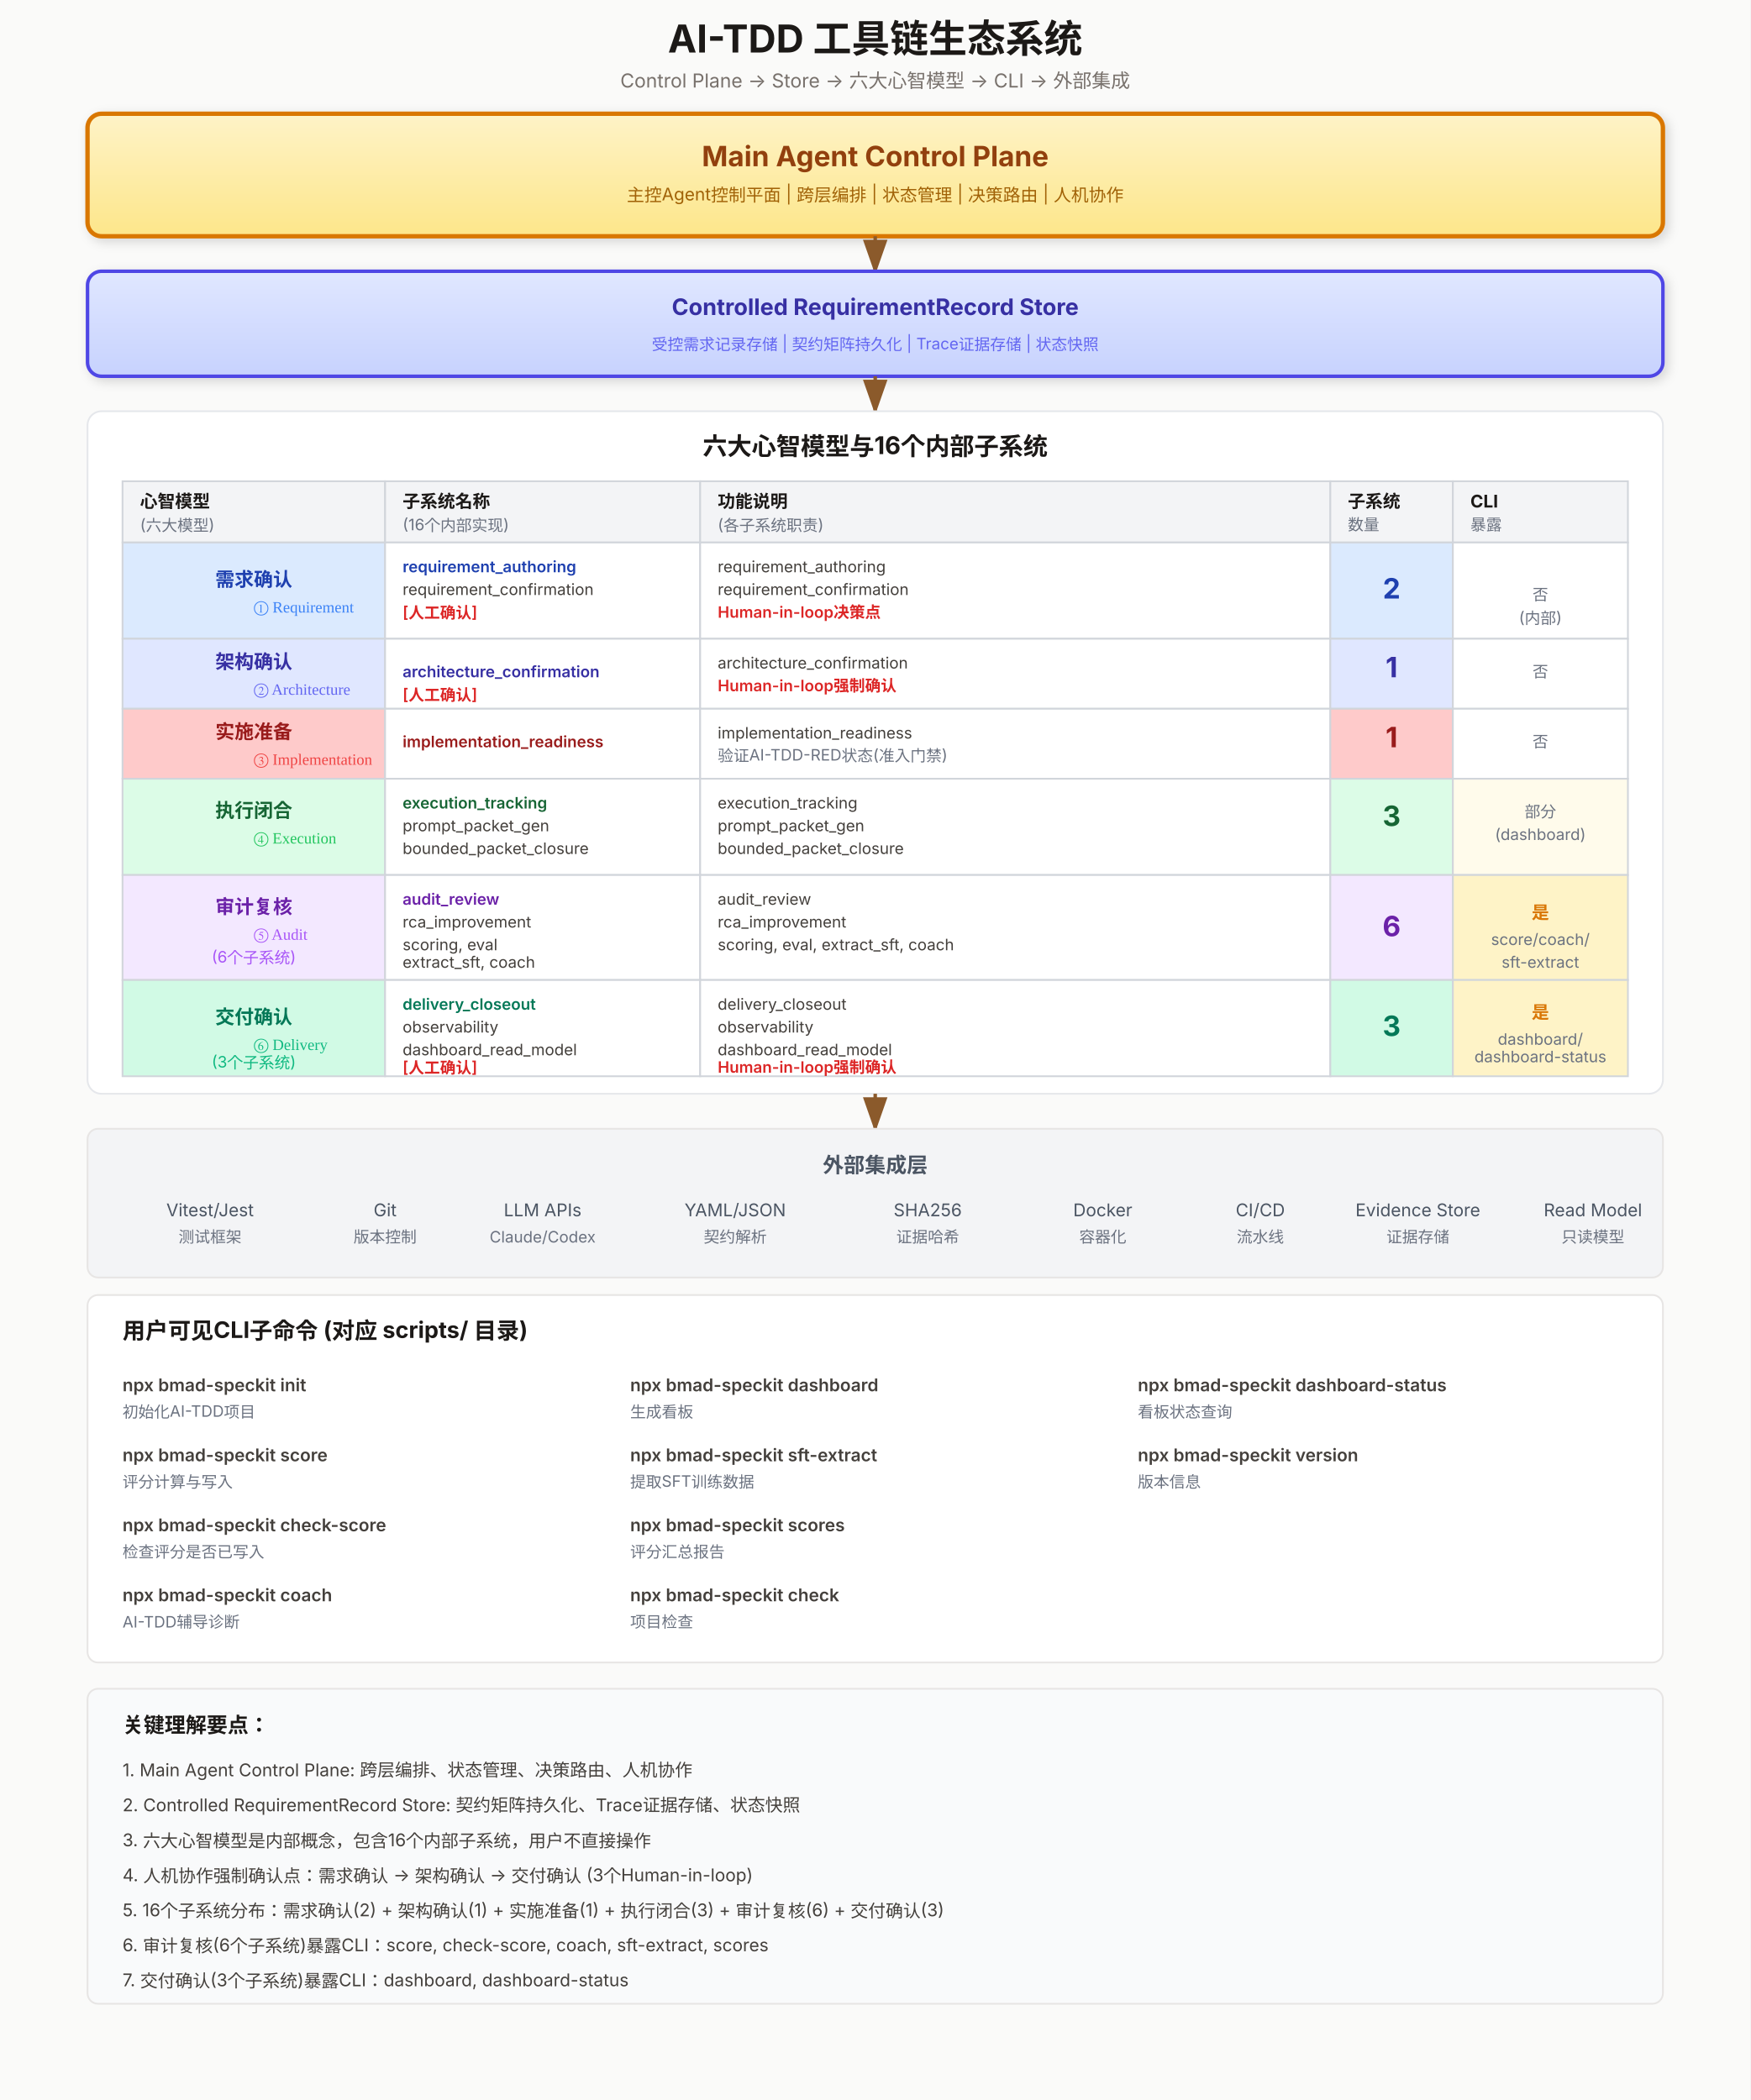
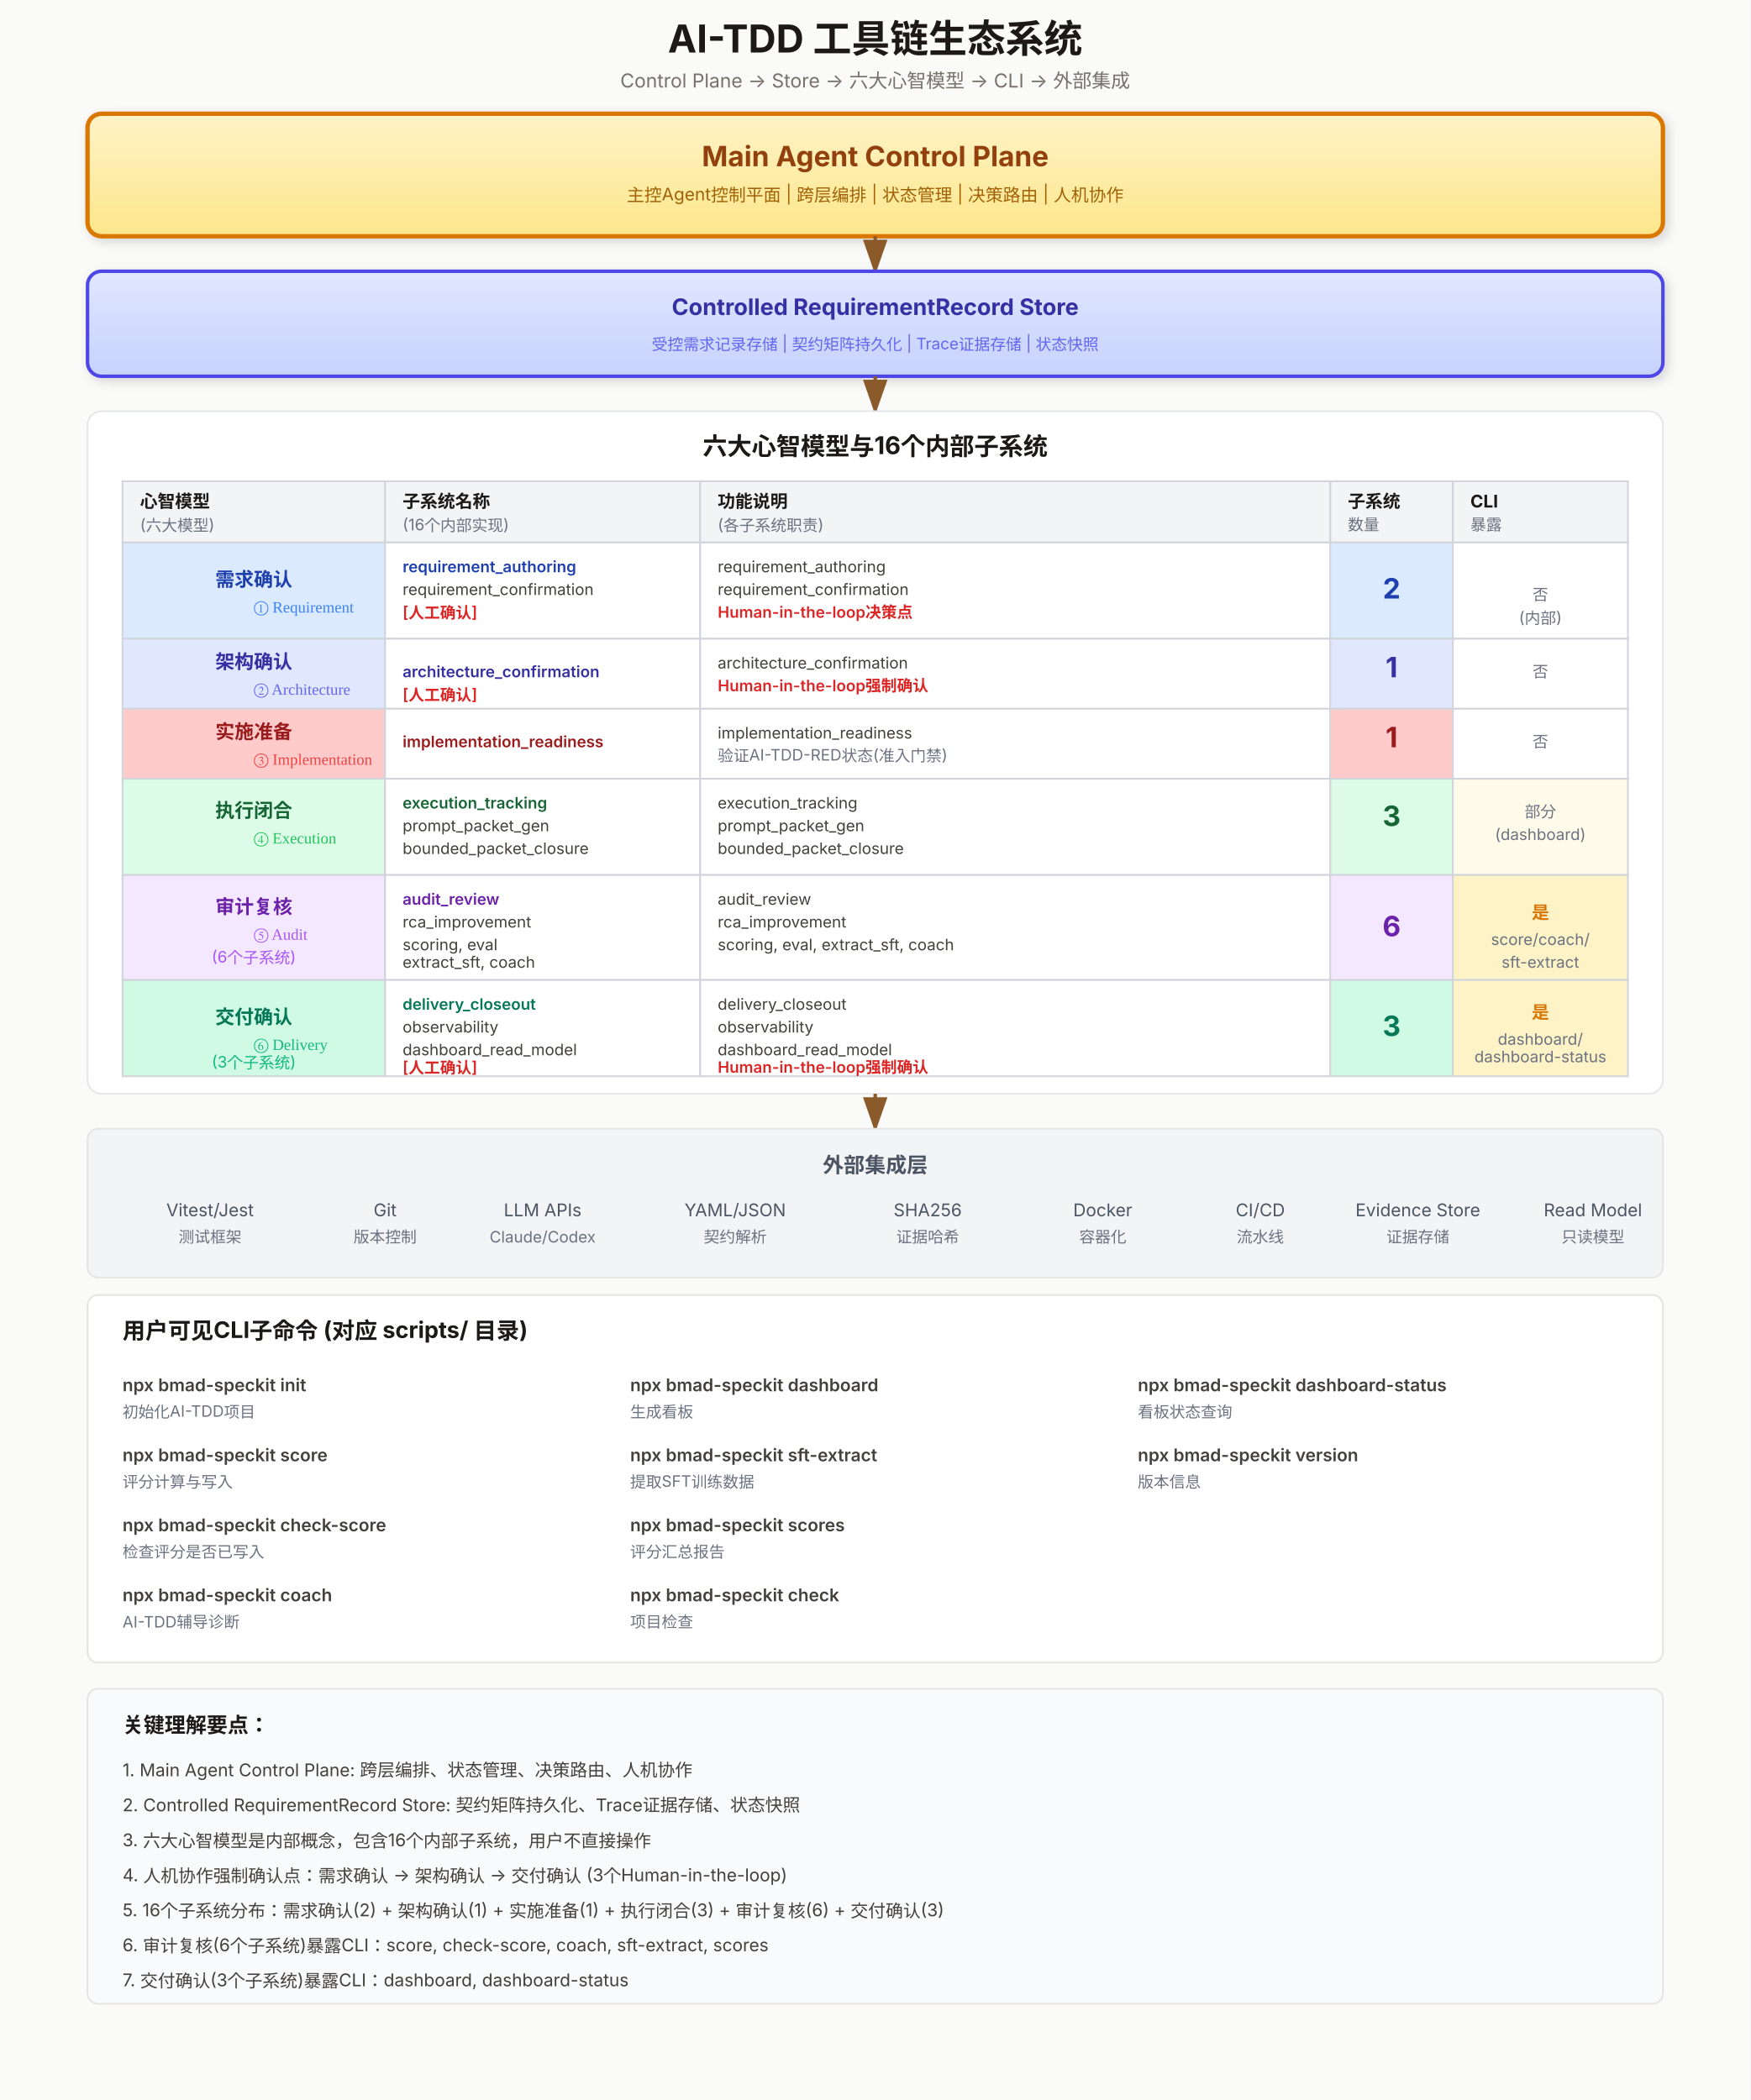
<svg xmlns="http://www.w3.org/2000/svg" viewBox="0 0 1000 1200">
  <defs>
    <marker id="arrow" markerWidth="10" markerHeight="7" refX="9" refY="3.5" orient="auto">
      <polygon points="0 0, 10 3.5, 0 7" fill="#8b5a2b" />
    </marker>
    <filter id="shadow" x="-20%" y="-20%" width="140%" height="140%">
      <feDropShadow dx="2" dy="2" stdDeviation="3" flood-opacity="0.15" />
    </filter>
    <linearGradient id="control-plane-grad" x1="0%" y1="0%" x2="0%" y2="100%">
      <stop offset="0%" style="stop-color:#fef3c7;stop-opacity:1" />
      <stop offset="100%" style="stop-color:#fde68a;stop-opacity:1" />
    </linearGradient>
    <linearGradient id="store-grad" x1="0%" y1="0%" x2="0%" y2="100%">
      <stop offset="0%" style="stop-color:#e0e7ff;stop-opacity:1" />
      <stop offset="100%" style="stop-color:#c7d2fe;stop-opacity:1" />
    </linearGradient>
  </defs>
  <style>
    .bg { fill: #fafaf9; }
    .title { font-family: system-ui, -apple-system, sans-serif; font-size: 22px; font-weight: 700; fill: #1c1917; text-anchor: middle; }
    .subtitle { font-family: system-ui, -apple-system, sans-serif; font-size: 11px; fill: #78716c; text-anchor: middle; }
    .text { font-family: system-ui, -apple-system, sans-serif; font-size: 11px; fill: #44403c; text-anchor: middle; }
    .text-small { font-size: 9px; }

    /* Control Plane Styles */
    .control-plane-box { fill: url(#control-plane-grad); stroke: #d97706; stroke-width: 2.5; filter: url(#shadow); }
    .control-plane-title { font-family: system-ui, -apple-system, sans-serif; font-size: 16px; font-weight: 700; fill: #92400e; text-anchor: middle; }
    .control-plane-sub { font-family: system-ui, -apple-system, sans-serif; font-size: 10px; fill: #a16207; text-anchor: middle; }

    /* Store Styles */
    .store-box { fill: url(#store-grad); stroke: #4f46e5; stroke-width: 2; filter: url(#shadow); }
    .store-title { font-family: system-ui, -apple-system, sans-serif; font-size: 13px; font-weight: 700; fill: #3730a3; text-anchor: middle; }
    .store-sub { font-family: system-ui, -apple-system, sans-serif; font-size: 9px; fill: #6366f1; text-anchor: middle; }

    /* Table Styles */
    .mental-name { font-family: system-ui, -apple-system, sans-serif; font-size: 11px; font-weight: 700; text-anchor: middle; }
    .count-number { font-family: system-ui, -apple-system, sans-serif; font-size: 16px; font-weight: 700; text-anchor: middle; }
    .table-header { font-family: system-ui, -apple-system, sans-serif; font-size: 10px; font-weight: 700; fill: #1c1917; text-anchor: start; }
    .subsystem-primary { font-family: system-ui, -apple-system, sans-serif; font-size: 9px; font-weight: 600; text-anchor: start; }
    .cli-yes { font-family: system-ui, -apple-system, sans-serif; font-size: 10px; font-weight: 700; fill: #d97706; text-anchor: middle; }
    .table-cell { font-family: system-ui, -apple-system, sans-serif; font-size: 9px; fill: #44403c; text-anchor: start; }
    .cli-no { font-family: system-ui, -apple-system, sans-serif; font-size: 9px; fill: #6b7280; text-anchor: middle; }
    .cli-partial { font-family: system-ui, -apple-system, sans-serif; font-size: 9px; fill: #6b7280; text-anchor: middle; }
    .legend-small { font-family: system-ui, -apple-system, sans-serif; font-size: 9px; fill: #6b7280; text-anchor: start; }
    .tag-highlight { font-family: system-ui, -apple-system, sans-serif; font-size: 9px; font-weight: 600; fill: #dc2626; text-anchor: start; }
    .legend-title { font-family: system-ui, -apple-system, sans-serif; font-size: 13px; font-weight: 700; fill: #1c1917; text-anchor: start; }
    .legend-text { font-family: system-ui, -apple-system, sans-serif; font-size: 10px; fill: #44403c; text-anchor: start; }

    /* External Tools */
    .ext-title { font-family: system-ui, -apple-system, sans-serif; font-size: 12px; font-weight: 700; fill: #4b5563; text-anchor: middle; }
    .ext-text { font-family: system-ui, -apple-system, sans-serif; font-size: 10px; fill: #4b5563; text-anchor: middle; }
    .ext-small { font-size: 9px; fill: #6b7280; }

    /* Arrow Styles */
    .arrow-line { stroke: #8b5a2b; stroke-width: 2; fill: none; marker-end: url(#arrow); }
    .arrow-down { stroke: #6b7280; stroke-width: 1.5; fill: none; stroke-dasharray: 4,2; }
  </style>
  <rect width="1000" height="1200" class="bg" />
  <text x="500" y="30" class="title">AI-TDD 工具链生态系统</text>
  <text x="500" y="50" class="subtitle">Control Plane → Store → 六大心智模型 → CLI → 外部集成</text>
  <rect x="50" y="65" width="900" height="70" rx="8" class="control-plane-box" />
  <text x="500" y="95" class="control-plane-title">Main Agent Control Plane</text>
  <text x="500" y="115" class="control-plane-sub">主控Agent控制平面 | 跨层编排 | 状态管理 | 决策路由 | 人机协作</text>
  <line x1="500" y1="135" x2="500" y2="155" class="arrow-line" />
  <rect x="50" y="155" width="900" height="60" rx="8" class="store-box" />
  <text x="500" y="180" class="store-title">Controlled RequirementRecord Store</text>
  <text x="500" y="200" class="store-sub">受控需求记录存储 | 契约矩阵持久化 | Trace证据存储 | 状态快照</text>
  <line x1="500" y1="215" x2="500" y2="235" class="arrow-line" />
  <rect x="50" y="235" width="900" height="390" rx="8" fill="#ffffff" stroke="#e5e7eb" stroke-width="1" />
  <text x="500" y="260" class="legend-title" style="text-anchor:middle;font-size:14px;">六大心智模型与16个内部子系统</text>
  <rect x="70" y="275" width="150" height="35" fill="#f3f4f6" stroke="#d1d5db" stroke-width="1" />
  <text x="80" y="290" class="table-header">心智模型</text>
  <text x="80" y="303" class="legend-small">(六大模型)</text>
  <rect x="220" y="275" width="180" height="35" fill="#f3f4f6" stroke="#d1d5db" stroke-width="1" />
  <text x="230" y="290" class="table-header">子系统名称</text>
  <text x="230" y="303" class="legend-small">(16个内部实现)</text>
  <rect x="400" y="275" width="360" height="35" fill="#f3f4f6" stroke="#d1d5db" stroke-width="1" />
  <text x="410" y="290" class="table-header">功能说明</text>
  <text x="410" y="303" class="legend-small">(各子系统职责)</text>
  <rect x="760" y="275" width="70" height="35" fill="#f3f4f6" stroke="#d1d5db" stroke-width="1" />
  <text x="770" y="290" class="table-header">子系统</text>
  <text x="770" y="303" class="legend-small">数量</text>
  <rect x="830" y="275" width="100" height="35" fill="#f3f4f6" stroke="#d1d5db" stroke-width="1" />
  <text x="840" y="290" class="table-header">CLI</text>
  <text x="840" y="303" class="legend-small">暴露</text>
  <rect x="70" y="310" width="150" height="55" fill="#dbeafe" stroke="#d1d5db" stroke-width="1" />
  <text x="145" y="335" class="mental-name" style="fill:#1e40af;">需求确认</text>
  <text x="145" y="350" class="text-small" style="fill:#3b82f6;">① Requirement</text>
  <rect x="220" y="310" width="180" height="55" fill="#ffffff" stroke="#d1d5db" stroke-width="1" />
  <text x="230" y="327" class="subsystem-primary" style="fill:#1e40af;">requirement_authoring</text>
  <text x="230" y="340" class="table-cell">requirement_confirmation</text>
  <text x="230" y="353" class="tag-highlight">[人工确认]</text>
  <rect x="400" y="310" width="360" height="55" fill="#ffffff" stroke="#d1d5db" stroke-width="1" />
  <text x="410" y="327" class="table-cell">requirement_authoring</text>
  <text x="410" y="340" class="table-cell">requirement_confirmation</text>
-   <text x="410" y="353" class="tag-highlight">Human-in-loop决策点</text>
+   <text x="410" y="353" class="tag-highlight">Human-in-the-loop决策点</text>
  <rect x="760" y="310" width="70" height="55" fill="#dbeafe" stroke="#d1d5db" stroke-width="1" />
  <text x="795" y="342" class="count-number" style="fill:#1e40af;">2</text>
  <rect x="830" y="310" width="100" height="55" fill="#ffffff" stroke="#d1d5db" stroke-width="1" />
  <text x="880" y="343" class="cli-no">否</text>
  <text x="880" y="356" class="legend-small" style="text-anchor:middle;">(内部)</text>
  <rect x="70" y="365" width="150" height="40" fill="#e0e7ff" stroke="#d1d5db" stroke-width="1" />
  <text x="145" y="382" class="mental-name" style="fill:#3730a3;">架构确认</text>
  <text x="145" y="397" class="text-small" style="fill:#6366f1;">② Architecture</text>
  <rect x="220" y="365" width="180" height="40" fill="#ffffff" stroke="#d1d5db" stroke-width="1" />
  <text x="230" y="387" class="subsystem-primary" style="fill:#3730a3;">architecture_confirmation</text>
  <text x="230" y="400" class="tag-highlight">[人工确认]</text>
  <rect x="400" y="365" width="360" height="40" fill="#ffffff" stroke="#d1d5db" stroke-width="1" />
  <text x="410" y="382" class="table-cell">architecture_confirmation</text>
-   <text x="410" y="395" class="tag-highlight">Human-in-loop强制确认</text>
+   <text x="410" y="395" class="tag-highlight">Human-in-the-loop强制确认</text>
  <rect x="760" y="365" width="70" height="40" fill="#e0e7ff" stroke="#d1d5db" stroke-width="1" />
  <text x="795" y="387" class="count-number" style="fill:#3730a3;">1</text>
  <rect x="830" y="365" width="100" height="40" fill="#ffffff" stroke="#d1d5db" stroke-width="1" />
  <text x="880" y="387" class="cli-no">否</text>
  <rect x="70" y="405" width="150" height="40" fill="#fecaca" stroke="#d1d5db" stroke-width="1" />
  <text x="145" y="422" class="mental-name" style="fill:#991b1b;">实施准备</text>
  <text x="145" y="437" class="text-small" style="fill:#ef4444;">③ Implementation</text>
  <rect x="220" y="405" width="180" height="40" fill="#ffffff" stroke="#d1d5db" stroke-width="1" />
  <text x="230" y="427" class="subsystem-primary" style="fill:#991b1b;">implementation_readiness</text>
  <rect x="400" y="405" width="360" height="40" fill="#ffffff" stroke="#d1d5db" stroke-width="1" />
  <text x="410" y="422" class="table-cell">implementation_readiness</text>
  <text x="410" y="435" class="legend-small">验证AI-TDD-RED状态(准入门禁)</text>
  <rect x="760" y="405" width="70" height="40" fill="#fecaca" stroke="#d1d5db" stroke-width="1" />
  <text x="795" y="427" class="count-number" style="fill:#991b1b;">1</text>
  <rect x="830" y="405" width="100" height="40" fill="#ffffff" stroke="#d1d5db" stroke-width="1" />
  <text x="880" y="427" class="cli-no">否</text>
  <rect x="70" y="445" width="150" height="55" fill="#dcfce7" stroke="#d1d5db" stroke-width="1" />
  <text x="145" y="467" class="mental-name" style="fill:#166534;">执行闭合</text>
  <text x="145" y="482" class="text-small" style="fill:#22c55e;">④ Execution</text>
  <rect x="220" y="445" width="180" height="55" fill="#ffffff" stroke="#d1d5db" stroke-width="1" />
  <text x="230" y="462" class="subsystem-primary" style="fill:#166534;">execution_tracking</text>
  <text x="230" y="475" class="table-cell">prompt_packet_gen</text>
  <text x="230" y="488" class="table-cell">bounded_packet_closure</text>
  <rect x="400" y="445" width="360" height="55" fill="#ffffff" stroke="#d1d5db" stroke-width="1" />
  <text x="410" y="462" class="table-cell">execution_tracking</text>
  <text x="410" y="475" class="table-cell">prompt_packet_gen</text>
  <text x="410" y="488" class="table-cell">bounded_packet_closure</text>
  <rect x="760" y="445" width="70" height="55" fill="#dcfce7" stroke="#d1d5db" stroke-width="1" />
  <text x="795" y="472" class="count-number" style="fill:#166534;">3</text>
  <rect x="830" y="445" width="100" height="55" fill="#fffbeb" stroke="#d1d5db" stroke-width="1" />
  <text x="880" y="467" class="cli-partial">部分</text>
  <text x="880" y="480" class="legend-small" style="text-anchor:middle;">(dashboard)</text>
  <rect x="70" y="500" width="150" height="60" fill="#f3e8ff" stroke="#d1d5db" stroke-width="1" />
  <text x="145" y="522" class="mental-name" style="fill:#6b21a8;">审计复核</text>
  <text x="145" y="537" class="text-small" style="fill:#a855f7;">⑤ Audit</text>
  <text x="145" y="550" class="legend-small" style="fill:#a855f7;text-anchor:middle;">(6个子系统)</text>
  <rect x="220" y="500" width="180" height="60" fill="#ffffff" stroke="#d1d5db" stroke-width="1" />
  <text x="230" y="517" class="subsystem-primary" style="fill:#6b21a8;">audit_review</text>
  <text x="230" y="530" class="table-cell">rca_improvement</text>
  <text x="230" y="543" class="table-cell">scoring, eval</text>
  <text x="230" y="553" class="table-cell">extract_sft, coach</text>
  <rect x="400" y="500" width="360" height="60" fill="#ffffff" stroke="#d1d5db" stroke-width="1" />
  <text x="410" y="517" class="table-cell">audit_review</text>
  <text x="410" y="530" class="table-cell">rca_improvement</text>
  <text x="410" y="543" class="table-cell">scoring, eval, extract_sft, coach</text>
  <rect x="760" y="500" width="70" height="60" fill="#f3e8ff" stroke="#d1d5db" stroke-width="1" />
  <text x="795" y="535" class="count-number" style="fill:#6b21a8;">6</text>
  <rect x="830" y="500" width="100" height="60" fill="#fef3c7" stroke="#d1d5db" stroke-width="1" />
  <text x="880" y="525" class="cli-yes">是</text>
  <text x="880" y="540" class="legend-small" style="text-anchor:middle;">score/coach/</text>
  <text x="880" y="553" class="legend-small" style="text-anchor:middle;">sft-extract</text>
  <rect x="70" y="560" width="150" height="55" fill="#d1fae5" stroke="#d1d5db" stroke-width="1" />
  <text x="145" y="585" class="mental-name" style="fill:#047857;">交付确认</text>
  <text x="145" y="600" class="text-small" style="fill:#10b981;">⑥ Delivery</text>
  <text x="145" y="610" class="legend-small" style="fill:#10b981;text-anchor:middle;">(3个子系统)</text>
  <rect x="220" y="560" width="180" height="55" fill="#ffffff" stroke="#d1d5db" stroke-width="1" />
  <text x="230" y="577" class="subsystem-primary" style="fill:#047857;">delivery_closeout</text>
  <text x="230" y="590" class="table-cell">observability</text>
  <text x="230" y="603" class="table-cell">dashboard_read_model</text>
  <text x="230" y="613" class="tag-highlight">[人工确认]</text>
  <rect x="400" y="560" width="360" height="55" fill="#ffffff" stroke="#d1d5db" stroke-width="1" />
  <text x="410" y="577" class="table-cell">delivery_closeout</text>
  <text x="410" y="590" class="table-cell">observability</text>
  <text x="410" y="603" class="table-cell">dashboard_read_model</text>
-   <text x="410" y="613" class="tag-highlight">Human-in-loop强制确认</text>
+   <text x="410" y="613" class="tag-highlight">Human-in-the-loop强制确认</text>
  <rect x="760" y="560" width="70" height="55" fill="#d1fae5" stroke="#d1d5db" stroke-width="1" />
  <text x="795" y="592" class="count-number" style="fill:#047857;">3</text>
  <rect x="830" y="560" width="100" height="55" fill="#fef3c7" stroke="#d1d5db" stroke-width="1" />
  <text x="880" y="582" class="cli-yes">是</text>
  <text x="880" y="597" class="legend-small" style="text-anchor:middle;">dashboard/</text>
  <text x="880" y="607" class="legend-small" style="text-anchor:middle;">dashboard-status</text>
  <line x1="500" y1="625" x2="500" y2="645" class="arrow-line" />
  <rect x="50" y="645" width="900" height="85" rx="6" fill="#f3f4f6" stroke="#e7e5e4" stroke-width="1" />
  <text x="500" y="670" class="ext-title">外部集成层</text>
  <text x="120" y="695" class="ext-text">Vitest/Jest</text>
  <text x="120" y="710" class="ext-text ext-small">测试框架</text>
  <text x="220" y="695" class="ext-text">Git</text>
  <text x="220" y="710" class="ext-text ext-small">版本控制</text>
  <text x="310" y="695" class="ext-text">LLM APIs</text>
  <text x="310" y="710" class="ext-text ext-small">Claude/Codex</text>
  <text x="420" y="695" class="ext-text">YAML/JSON</text>
  <text x="420" y="710" class="ext-text ext-small">契约解析</text>
  <text x="530" y="695" class="ext-text">SHA256</text>
  <text x="530" y="710" class="ext-text ext-small">证据哈希</text>
  <text x="630" y="695" class="ext-text">Docker</text>
  <text x="630" y="710" class="ext-text ext-small">容器化</text>
  <text x="720" y="695" class="ext-text">CI/CD</text>
  <text x="720" y="710" class="ext-text ext-small">流水线</text>
  <text x="810" y="695" class="ext-text">Evidence Store</text>
  <text x="810" y="710" class="ext-text ext-small">证据存储</text>
  <text x="910" y="695" class="ext-text">Read Model</text>
  <text x="910" y="710" class="ext-text ext-small">只读模型</text>
  <rect x="50" y="740" width="900" height="210" rx="6" fill="#ffffff" stroke="#e7e5e4" stroke-width="1" />
  <text x="70" y="765" class="legend-title" style="font-size:13px;">用户可见CLI子命令 (对应 scripts/ 目录)</text>
  <text x="70" y="795" class="legend-text" style="font-weight:600;color:#92400e;">npx bmad-speckit init</text>
  <text x="70" y="810" class="legend-small">初始化AI-TDD项目</text>
  <text x="70" y="835" class="legend-text" style="font-weight:600;color:#92400e;">npx bmad-speckit score</text>
  <text x="70" y="850" class="legend-small">评分计算与写入</text>
  <text x="70" y="875" class="legend-text" style="font-weight:600;color:#92400e;">npx bmad-speckit check-score</text>
  <text x="70" y="890" class="legend-small">检查评分是否已写入</text>
  <text x="70" y="915" class="legend-text" style="font-weight:600;color:#92400e;">npx bmad-speckit coach</text>
  <text x="70" y="930" class="legend-small">AI-TDD辅导诊断</text>
  <text x="360" y="795" class="legend-text" style="font-weight:600;color:#92400e;">npx bmad-speckit dashboard</text>
  <text x="360" y="810" class="legend-small">生成看板</text>
  <text x="360" y="835" class="legend-text" style="font-weight:600;color:#92400e;">npx bmad-speckit sft-extract</text>
  <text x="360" y="850" class="legend-small">提取SFT训练数据</text>
  <text x="360" y="875" class="legend-text" style="font-weight:600;color:#92400e;">npx bmad-speckit scores</text>
  <text x="360" y="890" class="legend-small">评分汇总报告</text>
  <text x="360" y="915" class="legend-text" style="font-weight:600;color:#92400e;">npx bmad-speckit check</text>
  <text x="360" y="930" class="legend-small">项目检查</text>
  <text x="650" y="795" class="legend-text" style="font-weight:600;color:#92400e;">npx bmad-speckit dashboard-status</text>
  <text x="650" y="810" class="legend-small">看板状态查询</text>
  <text x="650" y="835" class="legend-text" style="font-weight:600;color:#92400e;">npx bmad-speckit version</text>
  <text x="650" y="850" class="legend-small">版本信息</text>
  <rect x="50" y="965" width="900" height="180" rx="6" fill="#f9fafb" stroke="#e7e5e4" stroke-width="1" />
  <text x="70" y="990" class="legend-title" style="font-size:12px;">关键理解要点：</text>
  <text x="70" y="1015" class="legend-text">1. Main Agent Control Plane: 跨层编排、状态管理、决策路由、人机协作</text>
  <text x="70" y="1035" class="legend-text">2. Controlled RequirementRecord Store: 契约矩阵持久化、Trace证据存储、状态快照</text>
  <text x="70" y="1055" class="legend-text">3. 六大心智模型是内部概念，包含16个内部子系统，用户不直接操作</text>
-   <text x="70" y="1075" class="legend-text">4. 人机协作强制确认点：需求确认 → 架构确认 → 交付确认 (3个Human-in-loop)</text>
+   <text x="70" y="1075" class="legend-text">4. 人机协作强制确认点：需求确认 → 架构确认 → 交付确认 (3个Human-in-the-loop)</text>
  <text x="70" y="1095" class="legend-text">5. 16个子系统分布：需求确认(2) + 架构确认(1) + 实施准备(1) + 执行闭合(3) + 审计复核(6) + 交付确认(3)</text>
  <text x="70" y="1115" class="legend-text">6. 审计复核(6个子系统)暴露CLI：score, check-score, coach, sft-extract, scores</text>
  <text x="70" y="1135" class="legend-text">7. 交付确认(3个子系统)暴露CLI：dashboard, dashboard-status</text>
</svg>
